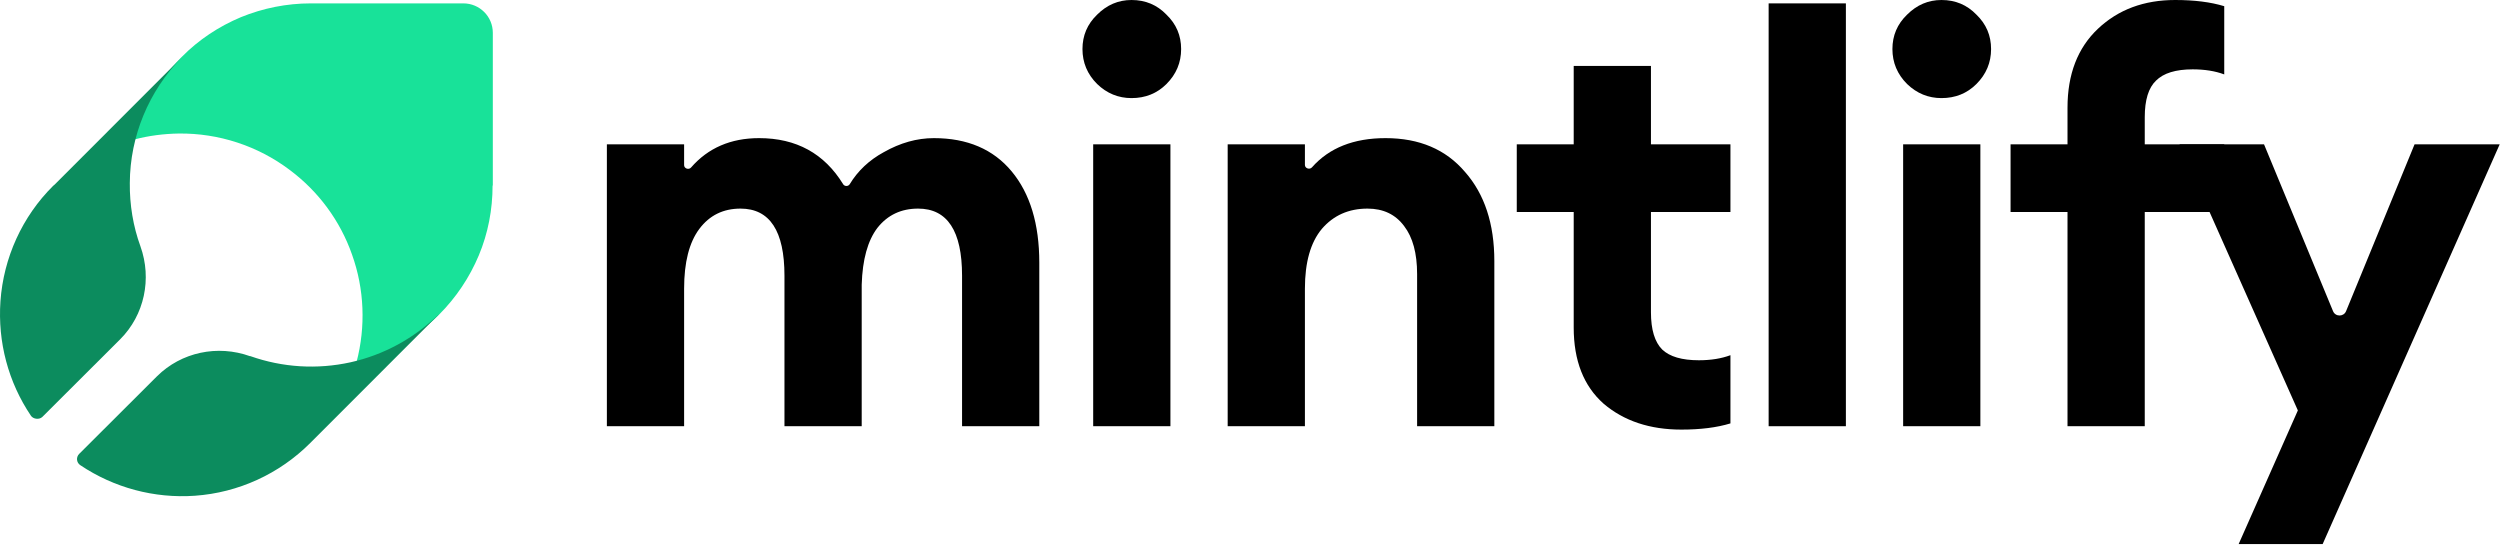
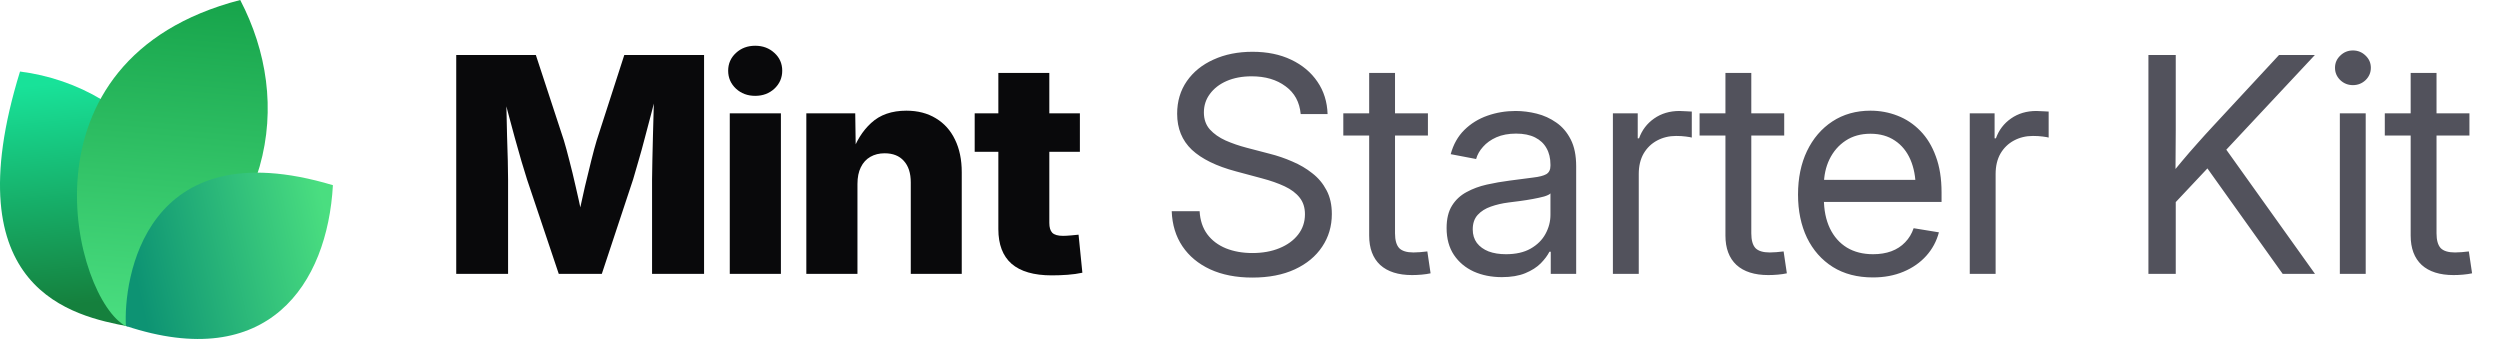
- <svg xmlns="http://www.w3.org/2000/svg" width="1682" height="367" viewBox="0 0 1682 367" fill="none">
-   <path d="M1562.69 366.037H1506.17L1546 276.14L1466.34 97.105H1523.24L1569.66 209.337C1571.28 213.26 1576.84 213.253 1578.45 209.325L1624.52 97.105H1681.79L1562.69 366.037Z" fill="black" />
-   <path d="M1391.02 286.761V142.622H1352.71V97.104H1391.02V72.449C1391.02 49.943 1397.85 32.242 1411.5 19.345C1425.16 6.448 1442.48 0 1463.47 0C1476.37 0 1487.37 1.391 1496.47 4.172V50.069C1490.4 47.793 1483.32 46.656 1475.23 46.656C1463.85 46.656 1455.63 49.184 1450.57 54.242C1445.51 59.046 1442.99 67.265 1442.99 78.897V97.104H1496.47V142.622H1442.99V286.761H1391.02Z" fill="black" />
-   <path d="M1306.22 66.001C1297.37 66.001 1289.66 62.84 1283.08 56.518C1276.51 49.943 1273.22 42.104 1273.22 33C1273.22 23.897 1276.51 16.184 1283.08 9.862C1289.66 3.287 1297.37 0 1306.22 0C1315.58 0 1323.42 3.287 1329.74 9.862C1336.31 16.184 1339.6 23.897 1339.6 33C1339.6 42.104 1336.31 49.943 1329.74 56.518C1323.42 62.84 1315.58 66.001 1306.22 66.001ZM1280.43 286.761V97.104H1332.39V286.761H1280.43Z" fill="black" />
-   <path d="M1189.94 286.761V2.276H1241.91V286.761H1189.94Z" fill="black" />
-   <path d="M1131.24 289.037C1110 289.037 1092.55 283.221 1078.89 271.588C1065.49 259.703 1058.79 242.634 1058.79 220.381V142.622H1020.48V97.104H1058.79V44.38H1110.76V97.104H1164.24V142.622H1110.76V210.14C1110.76 221.772 1113.29 230.117 1118.34 235.174C1123.4 239.979 1131.62 242.381 1143 242.381C1151.09 242.381 1158.17 241.243 1164.24 238.967V284.864C1155.14 287.646 1144.14 289.037 1131.24 289.037Z" fill="black" />
-   <path d="M825.979 286.761V97.104H877.945V110.967C877.945 113.311 881.135 114.347 882.688 112.591C894.273 99.485 910.773 92.932 932.187 92.932C954.946 92.932 972.774 100.518 985.67 115.691C998.82 130.61 1005.39 150.587 1005.39 175.622V286.761H953.429V184.346C953.429 170.438 950.521 159.691 944.704 152.105C938.888 144.265 930.67 140.346 920.049 140.346C907.405 140.346 897.164 144.898 889.325 154.001C881.738 163.105 877.945 176.507 877.945 194.208V286.761H825.979Z" fill="black" />
-   <path d="M761.286 66.001C752.436 66.001 744.723 62.84 738.148 56.518C731.574 49.943 728.286 42.104 728.286 33C728.286 23.897 731.574 16.184 738.148 9.862C744.723 3.287 752.436 0 761.286 0C770.643 0 778.482 3.287 784.804 9.862C791.379 16.184 794.666 23.897 794.666 33C794.666 42.104 791.379 49.943 784.804 56.518C778.482 62.84 770.643 66.001 761.286 66.001ZM735.493 286.761V97.104H787.459V286.761H735.493Z" fill="black" />
-   <path d="M647.273 286.761V185.484C647.273 155.392 637.411 140.346 617.686 140.346C606.307 140.346 597.204 144.645 590.376 153.243C583.801 161.84 580.261 174.61 579.755 191.553V286.761H527.789V185.484C527.789 155.392 517.927 140.346 498.203 140.346C486.571 140.346 477.341 144.898 470.513 154.001C463.685 163.105 460.272 176.507 460.272 194.208V286.761H408.306V97.104H460.272V111.103C460.272 113.435 463.407 114.462 464.939 112.704C476.419 99.522 491.68 92.932 510.72 92.932C535.742 92.932 554.588 103.262 567.259 123.923C568.258 125.553 570.718 125.527 571.712 123.894C577.189 114.891 584.802 107.731 594.548 102.415C605.675 96.093 616.928 92.932 628.307 92.932C650.813 92.932 668.261 100.392 680.652 115.311C693.043 130.231 699.239 150.714 699.239 176.76V286.761H647.273Z" fill="black" />
-   <path d="M331.569 124.833V22.09C331.569 11.065 322.625 2.276 311.764 2.276H209.069C192.938 2.276 176.967 5.472 162.113 11.544C147.26 17.775 133.685 26.724 122.345 38.228L121.546 39.027C106.533 54.207 95.833 73.062 90.402 93.834C100.145 91.277 110.206 89.999 120.268 89.839C147.1 89.52 173.453 98.148 194.855 114.287C214.18 128.668 228.873 148.481 236.859 171.331C245.164 194.5 246.122 219.746 239.893 243.554C260.496 238.122 279.503 227.416 294.675 212.396L295.474 211.597C306.813 200.252 315.917 186.67 322.145 171.81C328.374 156.95 331.409 140.971 331.409 124.833H331.569Z" fill="#18E299" />
-   <path d="M87.337 123.098C87.496 91.579 100.066 61.334 122.182 38.73L36.739 124.212C36.421 124.531 36.102 124.69 35.784 125.008C14.941 145.702 2.371 173.4 0.303 202.69C-1.607 230.07 5.553 257.131 20.828 279.736C22.285 281.892 26.238 282.601 28.466 280.532L80.813 228.319C97.202 211.923 102.293 187.568 94.497 165.759C89.564 152.229 87.178 137.743 87.337 123.098Z" fill="#0C8C5E" />
-   <path d="M294.976 211.605C278.587 227.683 258.062 238.826 235.786 243.761C213.351 248.695 190.121 247.263 168.482 239.622C168.482 239.622 168.323 239.622 168.164 239.622C146.365 231.822 122.022 236.916 105.633 253.153L53.285 305.365C51.057 307.594 51.376 311.255 54.081 313.006C76.674 328.128 103.724 335.451 131.091 333.541C160.368 331.471 187.894 318.896 208.737 298.043L209.533 297.247L294.976 211.764V211.605Z" fill="#0C8C5E" />
+ <svg xmlns="http://www.w3.org/2000/svg" width="177" height="24" viewBox="0 0 177 24" fill="none">
+   <path d="M9.061 23.108C5.268 22.377 -3.391 20.627 1.417 5.064C9.634 6.099 16.973 14.064 9.061 23.108Z" fill="url(#paint0_linear_17557_2020)" />
+   <path d="M8.919 23.094C5.276 21.222 0.784 4.209 17.007 0C20.757 7.193 19.621 16.545 8.919 23.094Z" fill="url(#paint1_linear_17557_2020)" />
+   <path d="M8.914 23.079C8.735 19.882 10.159 9.085 23.57 13.111C23.181 20.123 18.984 26.418 8.914 23.079Z" fill="url(#paint2_linear_17557_2020)" />
+   <path d="M32.301 19.392V3.894H37.938L39.925 9.948C40.036 10.315 40.164 10.787 40.31 11.362C40.462 11.938 40.611 12.552 40.757 13.204C40.91 13.855 41.048 14.483 41.173 15.086C41.305 15.682 41.412 16.192 41.495 16.615H40.695C40.771 16.192 40.871 15.682 40.996 15.086C41.128 14.49 41.267 13.866 41.412 13.214C41.565 12.562 41.714 11.948 41.86 11.373C42.005 10.79 42.133 10.315 42.244 9.948L44.2 3.894H49.848V19.392H46.166V12.704C46.166 12.357 46.173 11.917 46.187 11.383C46.2 10.849 46.214 10.27 46.228 9.646C46.249 9.022 46.266 8.391 46.28 7.753C46.301 7.115 46.311 6.519 46.311 5.964H46.623C46.485 6.561 46.332 7.181 46.166 7.826C45.999 8.471 45.833 9.102 45.666 9.719C45.507 10.336 45.351 10.901 45.198 11.414C45.053 11.928 44.928 12.357 44.824 12.704L42.608 19.392H39.561L37.314 12.704C37.203 12.357 37.072 11.928 36.919 11.414C36.773 10.901 36.614 10.34 36.441 9.729C36.274 9.112 36.104 8.481 35.931 7.836C35.764 7.192 35.608 6.567 35.463 5.964H35.827C35.834 6.512 35.844 7.105 35.858 7.743C35.872 8.374 35.886 9.005 35.9 9.636C35.92 10.26 35.938 10.839 35.952 11.373C35.965 11.907 35.972 12.351 35.972 12.704V19.392H32.301ZM51.668 19.392V8.024H55.288V19.392H51.668ZM53.468 6.786C52.927 6.786 52.473 6.616 52.105 6.276C51.738 5.93 51.554 5.507 51.554 5.007C51.554 4.508 51.738 4.088 52.105 3.749C52.473 3.409 52.927 3.239 53.468 3.239C54.009 3.239 54.463 3.409 54.83 3.749C55.198 4.082 55.382 4.501 55.382 5.007C55.382 5.507 55.198 5.93 54.83 6.276C54.463 6.616 54.009 6.786 53.468 6.786ZM60.708 13.027V19.392H57.088V8.024H60.551L60.593 10.967H60.281C60.593 10.024 61.061 9.268 61.685 8.7C62.309 8.124 63.138 7.836 64.171 7.836C64.975 7.836 65.672 8.017 66.262 8.377C66.851 8.731 67.302 9.234 67.614 9.885C67.933 10.537 68.092 11.307 68.092 12.194V19.392H64.483V12.912C64.483 12.26 64.32 11.754 63.994 11.394C63.675 11.033 63.221 10.853 62.632 10.853C62.25 10.853 61.914 10.936 61.623 11.102C61.332 11.269 61.106 11.515 60.947 11.841C60.787 12.16 60.708 12.555 60.708 13.027ZM76.456 8.024V10.749H69.008V8.024H76.456ZM70.683 5.163H74.292V15.783C74.292 16.102 74.361 16.334 74.5 16.48C74.646 16.625 74.899 16.698 75.259 16.698C75.405 16.698 75.596 16.688 75.831 16.667C76.074 16.646 76.251 16.629 76.362 16.615L76.632 19.309C76.313 19.378 75.963 19.427 75.582 19.455C75.207 19.482 74.836 19.496 74.469 19.496C73.2 19.496 72.25 19.222 71.619 18.674C70.995 18.127 70.683 17.308 70.683 16.22V5.163Z" fill="#09090B" />
+   <path d="M88.667 19.652C87.523 19.652 86.528 19.458 85.682 19.07C84.843 18.681 84.188 18.137 83.716 17.437C83.245 16.736 82.992 15.908 82.957 14.951H84.933C84.968 15.596 85.148 16.14 85.474 16.584C85.8 17.021 86.24 17.354 86.795 17.582C87.35 17.804 87.974 17.915 88.667 17.915C89.388 17.915 90.026 17.801 90.581 17.572C91.143 17.343 91.583 17.024 91.902 16.615C92.228 16.199 92.391 15.717 92.391 15.169C92.391 14.698 92.266 14.306 92.017 13.994C91.767 13.675 91.413 13.408 90.956 13.193C90.498 12.978 89.954 12.787 89.323 12.621L87.502 12.132C86.123 11.765 85.082 11.255 84.382 10.603C83.689 9.944 83.342 9.095 83.342 8.055C83.342 7.174 83.571 6.404 84.028 5.746C84.486 5.087 85.117 4.577 85.921 4.217C86.726 3.849 87.645 3.666 88.678 3.666C89.718 3.666 90.63 3.853 91.413 4.227C92.204 4.602 92.824 5.122 93.275 5.787C93.726 6.446 93.965 7.209 93.993 8.076H92.089C92.013 7.23 91.656 6.574 91.018 6.11C90.387 5.638 89.586 5.403 88.615 5.403C87.95 5.403 87.36 5.513 86.847 5.735C86.341 5.957 85.946 6.262 85.661 6.651C85.377 7.032 85.235 7.469 85.235 7.961C85.235 8.447 85.377 8.849 85.661 9.168C85.946 9.48 86.317 9.74 86.774 9.948C87.232 10.149 87.724 10.319 88.251 10.457L89.884 10.884C90.439 11.023 90.977 11.206 91.496 11.435C92.023 11.657 92.495 11.934 92.911 12.267C93.334 12.593 93.67 12.995 93.92 13.474C94.17 13.945 94.294 14.504 94.294 15.149C94.294 16.015 94.066 16.788 93.608 17.468C93.157 18.148 92.512 18.681 91.673 19.07C90.834 19.458 89.832 19.652 88.667 19.652ZM101.097 8.024V9.594H95.106V8.024H101.097ZM96.937 5.163H98.767V16.521C98.767 17 98.865 17.347 99.059 17.562C99.26 17.77 99.6 17.874 100.078 17.874C100.21 17.874 100.366 17.867 100.546 17.853C100.733 17.832 100.903 17.815 101.056 17.801L101.285 19.351C101.097 19.392 100.886 19.423 100.65 19.444C100.414 19.465 100.189 19.475 99.974 19.475C98.996 19.475 98.244 19.236 97.717 18.758C97.197 18.272 96.937 17.579 96.937 16.677V5.163ZM106.33 19.621C105.595 19.621 104.932 19.489 104.343 19.226C103.754 18.955 103.285 18.564 102.939 18.05C102.592 17.53 102.419 16.896 102.419 16.147C102.419 15.495 102.547 14.965 102.804 14.556C103.06 14.146 103.403 13.828 103.833 13.599C104.263 13.363 104.742 13.186 105.269 13.068C105.796 12.95 106.333 12.857 106.881 12.787C107.574 12.69 108.132 12.617 108.555 12.569C108.978 12.52 109.287 12.441 109.481 12.33C109.675 12.212 109.772 12.014 109.772 11.737V11.654C109.772 11.203 109.679 10.815 109.492 10.489C109.311 10.163 109.041 9.91 108.68 9.729C108.32 9.549 107.872 9.459 107.338 9.459C106.805 9.459 106.34 9.546 105.945 9.719C105.556 9.892 105.241 10.118 104.998 10.395C104.755 10.665 104.593 10.953 104.509 11.258L102.71 10.915C102.897 10.222 103.22 9.65 103.677 9.199C104.135 8.748 104.679 8.412 105.31 8.19C105.941 7.968 106.607 7.857 107.307 7.857C107.8 7.857 108.295 7.92 108.795 8.044C109.301 8.169 109.765 8.381 110.188 8.679C110.611 8.97 110.951 9.369 111.208 9.875C111.464 10.374 111.593 11.005 111.593 11.768V19.392H109.793V17.822H109.7C109.568 18.085 109.363 18.359 109.086 18.643C108.809 18.921 108.444 19.153 107.994 19.34C107.543 19.527 106.988 19.621 106.33 19.621ZM106.621 17.998C107.321 17.998 107.904 17.867 108.368 17.603C108.84 17.333 109.19 16.986 109.419 16.563C109.654 16.133 109.772 15.682 109.772 15.211V13.692C109.703 13.769 109.554 13.841 109.325 13.911C109.096 13.973 108.829 14.032 108.524 14.088C108.226 14.143 107.921 14.192 107.609 14.233C107.304 14.275 107.033 14.309 106.798 14.337C106.354 14.393 105.938 14.49 105.549 14.628C105.168 14.76 104.86 14.954 104.624 15.211C104.388 15.467 104.27 15.811 104.27 16.241C104.27 16.615 104.367 16.934 104.561 17.198C104.762 17.461 105.04 17.662 105.393 17.801C105.747 17.933 106.156 17.998 106.621 17.998ZM114.193 19.392V8.024H115.951V9.792H116.045C116.253 9.209 116.61 8.741 117.116 8.388C117.622 8.034 118.219 7.857 118.905 7.857C119.058 7.857 119.217 7.864 119.384 7.878C119.55 7.885 119.682 7.892 119.779 7.899V9.74C119.716 9.719 119.578 9.695 119.363 9.667C119.155 9.639 118.922 9.625 118.666 9.625C118.174 9.625 117.726 9.733 117.324 9.948C116.922 10.163 116.603 10.471 116.367 10.874C116.138 11.276 116.024 11.758 116.024 12.319V19.392H114.193ZM126.322 8.024V9.594H120.33V8.024H126.322ZM122.161 5.163H123.992V16.521C123.992 17 124.089 17.347 124.283 17.562C124.484 17.77 124.824 17.874 125.302 17.874C125.434 17.874 125.59 17.867 125.77 17.853C125.958 17.832 126.127 17.815 126.28 17.801L126.509 19.351C126.322 19.392 126.11 19.423 125.874 19.444C125.639 19.465 125.413 19.475 125.198 19.475C124.221 19.475 123.468 19.236 122.941 18.758C122.421 18.272 122.161 17.579 122.161 16.677V5.163ZM132.604 19.642C131.502 19.642 130.555 19.396 129.765 18.903C128.974 18.404 128.364 17.714 127.934 16.834C127.511 15.946 127.3 14.927 127.3 13.775C127.3 12.611 127.511 11.584 127.934 10.697C128.364 9.802 128.964 9.102 129.734 8.596C130.51 8.089 131.408 7.836 132.428 7.836C133.1 7.836 133.738 7.954 134.341 8.19C134.952 8.426 135.489 8.783 135.954 9.261C136.425 9.74 136.793 10.343 137.056 11.071C137.327 11.792 137.462 12.645 137.462 13.63V14.296H128.433V12.735H136.463L135.631 13.297C135.631 12.541 135.506 11.876 135.257 11.3C135.007 10.725 134.643 10.277 134.165 9.958C133.686 9.632 133.107 9.469 132.428 9.469C131.748 9.469 131.162 9.632 130.67 9.958C130.177 10.284 129.796 10.725 129.526 11.279C129.262 11.827 129.13 12.441 129.13 13.12V14.046C129.13 14.864 129.273 15.572 129.557 16.168C129.841 16.757 130.243 17.211 130.763 17.53C131.283 17.842 131.901 17.998 132.615 17.998C133.093 17.998 133.523 17.929 133.905 17.79C134.293 17.645 134.619 17.433 134.882 17.156C135.153 16.879 135.354 16.546 135.486 16.157L137.275 16.449C137.108 17.08 136.81 17.634 136.38 18.113C135.95 18.591 135.413 18.966 134.768 19.236C134.123 19.507 133.402 19.642 132.604 19.642ZM139.459 19.392V8.024H141.217V9.792H141.311C141.519 9.209 141.876 8.741 142.382 8.388C142.888 8.034 143.485 7.857 144.171 7.857C144.324 7.857 144.483 7.864 144.649 7.878C144.816 7.885 144.948 7.892 145.045 7.899V9.74C144.982 9.719 144.844 9.695 144.629 9.667C144.421 9.639 144.188 9.625 143.932 9.625C143.439 9.625 142.992 9.733 142.59 9.948C142.188 10.163 141.869 10.471 141.633 10.874C141.404 11.276 141.29 11.758 141.29 12.319V19.392H139.459ZM153.429 14.961V12.715C153.783 12.257 154.136 11.82 154.49 11.404C154.844 10.981 155.204 10.565 155.572 10.156C155.939 9.74 156.314 9.327 156.695 8.918L161.355 3.894H163.893L157.277 10.967H157.184L153.429 14.961ZM152.108 19.392V3.894H154.043V9.241L154.022 12.559L154.043 13.505V19.392H152.108ZM161.615 19.392L155.967 11.477L157.173 9.969L163.903 19.392H161.615ZM165.661 19.392V8.024H167.492V19.392H165.661ZM166.587 6.027C166.24 6.027 165.942 5.909 165.692 5.673C165.443 5.43 165.318 5.139 165.318 4.799C165.318 4.459 165.443 4.172 165.692 3.936C165.942 3.693 166.24 3.572 166.587 3.572C166.934 3.572 167.232 3.693 167.482 3.936C167.731 4.172 167.856 4.459 167.856 4.799C167.856 5.139 167.731 5.43 167.482 5.673C167.232 5.909 166.934 6.027 166.587 6.027ZM174.836 8.024V9.594H168.844V8.024H174.836ZM170.675 5.163H172.506V16.521C172.506 17 172.603 17.347 172.797 17.562C172.998 17.77 173.338 17.874 173.816 17.874C173.948 17.874 174.104 17.867 174.284 17.853C174.472 17.832 174.641 17.815 174.794 17.801L175.023 19.351C174.836 19.392 174.624 19.423 174.388 19.444C174.153 19.465 173.927 19.475 173.712 19.475C172.735 19.475 171.982 19.236 171.455 18.758C170.935 18.272 170.675 17.579 170.675 16.677V5.163Z" fill="#52525C" />
+   <defs>
+     <linearGradient id="paint0_linear_17557_2020" x1="3.776" y1="5.916" x2="5.232" y2="21.559" gradientUnits="userSpaceOnUse">
+       <stop stop-color="#18E299" />
+       <stop offset="1" stop-color="#15803D" />
+     </linearGradient>
+     <linearGradient id="paint1_linear_17557_2020" x1="12.171" y1="-0.718" x2="10.19" y2="22.983" gradientUnits="userSpaceOnUse">
+       <stop stop-color="#16A34A" />
+       <stop offset="1" stop-color="#4ADE80" />
+     </linearGradient>
+     <linearGradient id="paint2_linear_17557_2020" x1="23.133" y1="15.353" x2="9.338" y2="18.52" gradientUnits="userSpaceOnUse">
+       <stop stop-color="#4ADE80" />
+       <stop offset="1" stop-color="#0D9373" />
+     </linearGradient>
+   </defs>
</svg>
